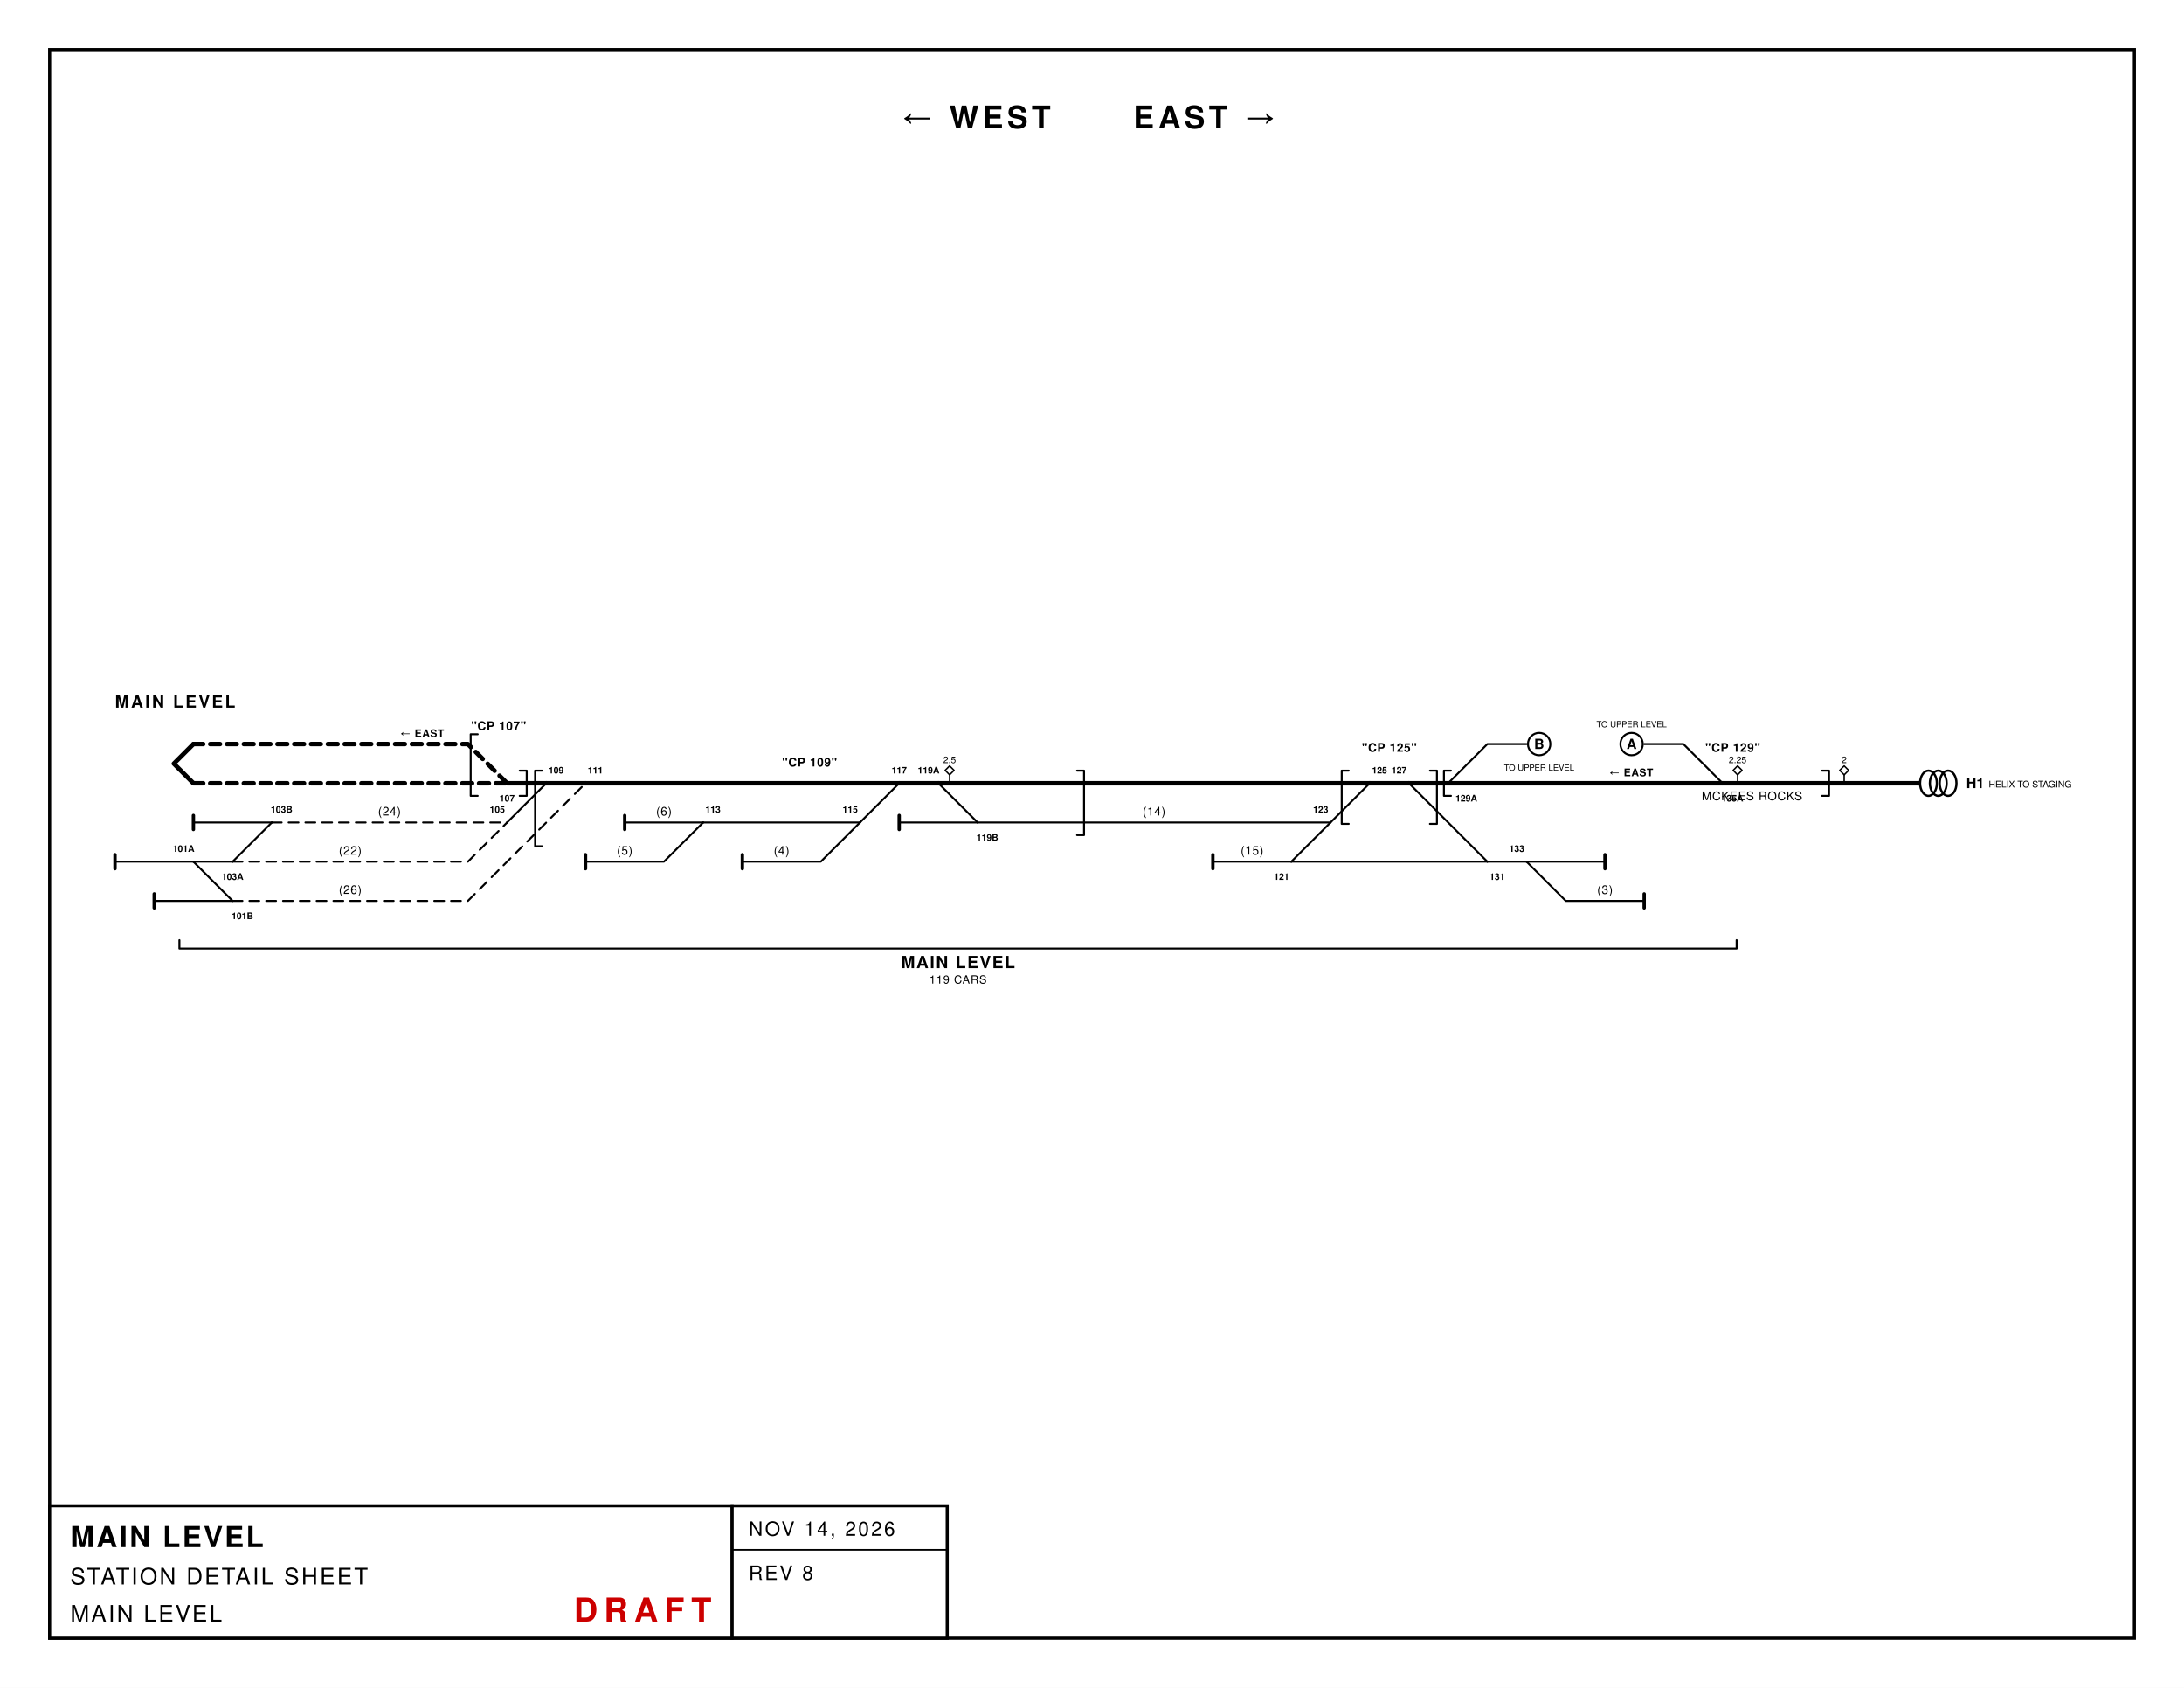
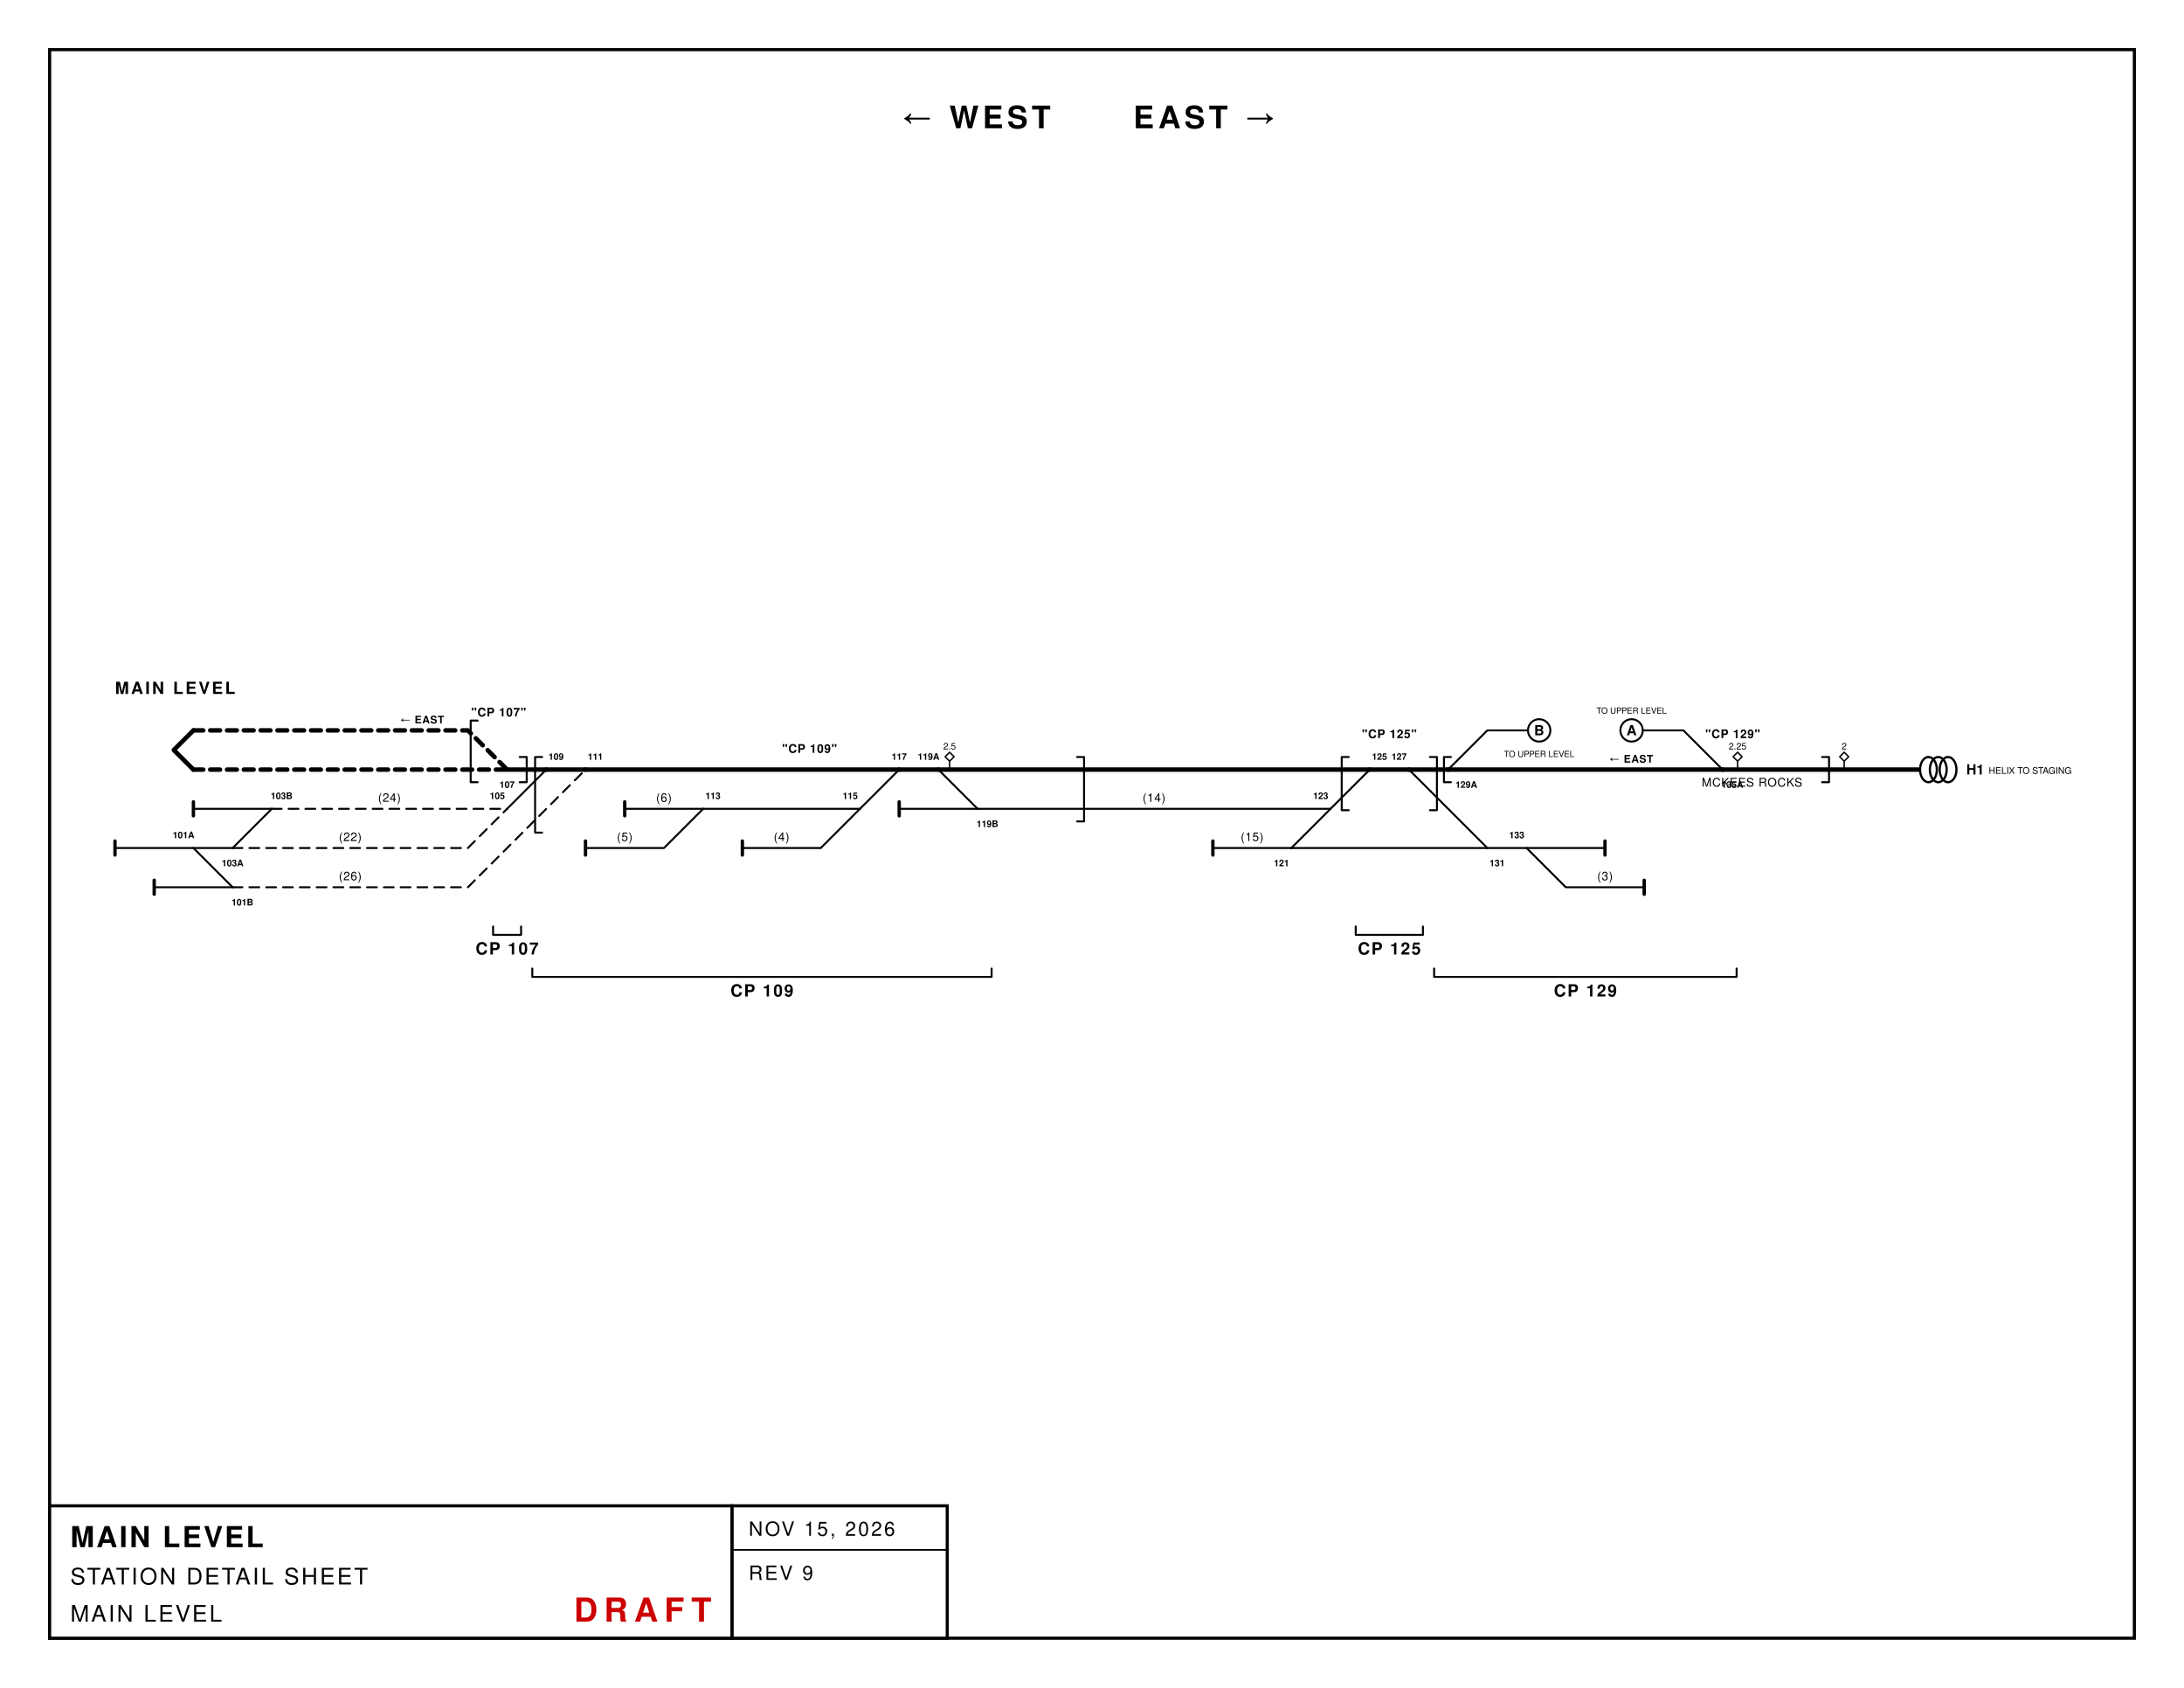
<svg xmlns="http://www.w3.org/2000/svg" viewBox="0 0 1056 816" width="1056" height="816" font-family="'Helvetica Neue',Helvetica,Arial,sans-serif">
  <rect width="1056" height="816" fill="#fff" />
  <rect x="24" y="24" width="1008" height="768" fill="none" stroke="#000" stroke-width="1.5" />
-   <g transform="translate(55.6,339.4) scale(0.6771)" fill="none" stroke="#000" stroke-linecap="round" stroke-linejoin="round">
+   <g transform="translate(55.6,332.8) scale(0.6771)" fill="none" stroke="#000" stroke-linecap="round" stroke-linejoin="round">
    <path d="M784.0,114.0 L840.0,114.0" stroke-width="1.4" />
    <path d="M840.0,114.0 L980.0,114.0" stroke-width="1.4" />
    <path d="M924.0,58.0 L980.0,114.0" stroke-width="1.4" />
    <path d="M420.0,86.0 L532.0,86.0" stroke-width="1.4" />
    <path d="M364.0,86.0 L420.0,86.0" stroke-width="1.4" />
    <path d="M336.0,114.0 L392.0,114.0 L420.0,86.0" stroke-width="1.4" />
    <path d="M532.0,86.0 L560.0,58.0" stroke-width="1.4" />
    <path d="M448.0,114.0 L504.0,114.0 L532.0,86.0" stroke-width="1.4" />
    <path d="M560.0,58.0 L588.0,58.0" stroke-width="3.2" />
    <path d="M588.0,58.0 L896.0,58.0" stroke-width="3.2" />
    <path d="M308.0,58.0 L336.0,58.0" stroke-width="3.2" />
    <path d="M280.0,58.0 L308.0,58.0" stroke-width="3.2" />
    <path d="M840.0,114.0 L868.0,86.0" stroke-width="1.4" />
    <path d="M280.0,86.0 L308.0,58.0" stroke-width="1.4" />
    <path d="M84.0,114.0 L252.0,114.0 L280.0,86.0" stroke-width="1.4" stroke-dasharray="7 5" />
    <path d="M112.0,86.0 L280.0,86.0" stroke-width="1.4" stroke-dasharray="7 5" />
    <path d="M336.0,58.0 L560.0,58.0" stroke-width="3.2" />
    <path d="M84.0,142.0 L252.0,142.0 L336.0,58.0" stroke-width="1.4" stroke-dasharray="7 5" />
    <path d="M0.0,114.0 L56.0,114.0" stroke-width="1.4" />
    <path d="M56.0,114.0 L84.0,142.0" stroke-width="1.4" />
    <path d="M84.0,114.0 L112.0,86.0" stroke-width="1.4" />
    <path d="M56.0,114.0 L84.0,114.0" stroke-width="1.4" />
    <path d="M896.0,58.0 L924.0,58.0" stroke-width="3.2" />
    <path d="M980.0,114.0 L1008.0,114.0" stroke-width="1.4" />
    <path d="M924.0,58.0 L952.0,58.0" stroke-width="3.2" />
    <path d="M56.0,86.0 L112.0,86.0" stroke-width="1.4" />
    <path d="M28.0,142.0 L84.0,142.0" stroke-width="1.4" />
    <path d="M56.0,58.0 L280.0,58.0" stroke-width="3.2" stroke-dasharray="7 5" />
    <path d="M56.0,30.0 L252.0,30.0 L280.0,58.0" stroke-width="3.2" stroke-dasharray="7 5" />
    <path d="M1148.0,58.0 L1288.0,58.0" stroke-width="3.2" />
    <path d="M952.0,58.0 L1148.0,58.0" stroke-width="3.2" />
    <path d="M1092.0,30.0 L1120.0,30.0 L1148.0,58.0" stroke-width="1.4" />
    <path d="M952.0,58.0 L980.0,30.0 L1008.0,30.0" stroke-width="1.4" />
    <path d="M1008.0,114.0 L1064.0,114.0" stroke-width="1.4" />
    <path d="M1008.0,114.0 L1036.0,142.0 L1092.0,142.0" stroke-width="1.4" />
    <path d="M868.0,86.0 L896.0,58.0" stroke-width="1.4" />
    <path d="M616.0,86.0 L868.0,86.0" stroke-width="1.4" />
    <path d="M560.0,86.0 L616.0,86.0" stroke-width="1.4" />
    <path d="M588.0,58.0 L616.0,86.0" stroke-width="1.4" />
    <path d="M56.0,30.0 L42.0,44.0 L42.0,44.0 L56.0,58.0" stroke-width="3.2" />
    <path d="M784.0,109.0 L784.0,119.0" stroke-width="2.4" />
    <path d="M364.0,81.0 L364.0,91.0" stroke-width="2.4" />
    <path d="M336.0,109.0 L336.0,119.0" stroke-width="2.4" />
    <path d="M448.0,109.0 L448.0,119.0" stroke-width="2.4" />
    <path d="M0.0,109.0 L0.0,119.0" stroke-width="2.4" />
    <path d="M56.0,81.0 L56.0,91.0" stroke-width="2.4" />
    <path d="M28.0,137.0 L28.0,147.0" stroke-width="2.4" />
    <ellipse cx="1295.0" cy="58.0" rx="6" ry="9" stroke-width="1.6" />
    <ellipse cx="1302.0" cy="58.0" rx="6" ry="9" stroke-width="1.6" />
    <ellipse cx="1309.0" cy="58.0" rx="6" ry="9" stroke-width="1.6" />
    <circle cx="1083.0" cy="30.0" r="8" stroke-width="1.4" fill="#fff" />
    <circle cx="1017.0" cy="30.0" r="8" stroke-width="1.4" fill="#fff" />
    <path d="M1064.0,109.0 L1064.0,119.0" stroke-width="2.4" />
    <path d="M1092.0,137.0 L1092.0,147.0" stroke-width="2.4" />
    <path d="M560.0,81.0 L560.0,91.0" stroke-width="2.4" />
-     <path d="M46.0,170 L46.0,176 L1158.0,176 L1158.0,170" stroke-width="1.4" />
+     <path d="M270.0,170 L270.0,176 L290.0,176 L290.0,170" stroke-width="1.4" />
+     <path d="M298.0,200 L298.0,206 L626.0,206 L626.0,200" stroke-width="1.4" />
+     <path d="M886.0,170 L886.0,176 L934.0,176 L934.0,170" stroke-width="1.4" />
+     <path d="M942.0,200 L942.0,206 L1158.0,206 L1158.0,200" stroke-width="1.4" />
    <path d="M259.0,23.0 L254.0,23.0 L254.0,67.0 L259.0,67.0" stroke-width="1.4" />
    <path d="M289.0,49.0 L294.0,49.0 L294.0,67.0 L289.0,67.0" stroke-width="1.4" />
    <path d="M305.0,49.0 L300.0,49.0 L300.0,103.0 L305.0,103.0" stroke-width="1.4" />
    <path d="M687.0,49.0 L692.0,49.0 L692.0,95.0 L687.0,95.0" stroke-width="1.4" />
    <path d="M881.0,49.0 L876.0,49.0 L876.0,87.0 L881.0,87.0" stroke-width="1.4" />
    <path d="M939.0,49.0 L944.0,49.0 L944.0,87.0 L939.0,87.0" stroke-width="1.4" />
    <path d="M954.0,49.0 L949.0,49.0 L949.0,67.0 L954.0,67.0" stroke-width="1.4" />
    <path d="M1219.0,49.0 L1224.0,49.0 L1224.0,67.0 L1219.0,67.0" stroke-width="1.4" />
    <path d="M1158.7,58.0 L1158.7,52.0" stroke-width="1" />
    <path d="M1158.7,45.6 L1161.9,48.8 L1158.7,52.0 L1155.5,48.8 Z" stroke-width="1" fill="#fff" />
    <path d="M596.0,58.0 L596.0,52.0" stroke-width="1" />
    <path d="M596.0,45.6 L599.2,48.8 L596.0,52.0 L592.8,48.8 Z" stroke-width="1" fill="#fff" />
    <path d="M1234.8,58.0 L1234.8,52.0" stroke-width="1" />
    <path d="M1234.8,45.6 L1238.0,48.8 L1234.8,52.0 L1231.6,48.8 Z" stroke-width="1" fill="#fff" />
    <text x="0.0" y="4.0" font-size="12" text-anchor="start" font-weight="bold" fill="#000" stroke="none" letter-spacing="1.5">MAIN LEVEL</text>
    <text x="1322.0" y="61.5" font-size="10" text-anchor="start" font-weight="bold" fill="#000" stroke="none">H1</text>
    <text x="1338.0" y="61.0" font-size="6.5" text-anchor="start" font-weight="normal" fill="#000" stroke="none">HELIX TO STAGING</text>
    <text x="1083.0" y="33.5" font-size="10" text-anchor="middle" font-weight="bold" fill="#000" stroke="none">A</text>
    <text x="1017.0" y="33.5" font-size="10" text-anchor="middle" font-weight="bold" fill="#000" stroke="none">B</text>
-     <text x="602.0" y="190.0" font-size="12" text-anchor="middle" font-weight="bold" fill="#000" stroke="none" letter-spacing="1">MAIN LEVEL</text>
-     <text x="602.0" y="201.0" font-size="8" text-anchor="middle" font-weight="normal" fill="#000" stroke="none" letter-spacing="0.5">119 CARS</text>
+     <text x="280.0" y="190.0" font-size="12" text-anchor="middle" font-weight="bold" fill="#000" stroke="none" letter-spacing="1">CP 107</text>
+     <text x="462.0" y="220.0" font-size="12" text-anchor="middle" font-weight="bold" fill="#000" stroke="none" letter-spacing="1">CP 109</text>
+     <text x="910.0" y="190.0" font-size="12" text-anchor="middle" font-weight="bold" fill="#000" stroke="none" letter-spacing="1">CP 125</text>
+     <text x="1050.0" y="220.0" font-size="12" text-anchor="middle" font-weight="bold" fill="#000" stroke="none" letter-spacing="1">CP 129</text>
    <text x="1169.0" y="70.1" font-size="8.5" text-anchor="middle" font-weight="normal" fill="#000" stroke="none" letter-spacing="0.4">MCKEES ROCKS</text>
    <text x="1155.0" y="71.0" font-size="6.5" text-anchor="middle" font-weight="bold" fill="#000" stroke="none">135A</text>
    <text x="965.0" y="71.0" font-size="6.5" text-anchor="middle" font-weight="bold" fill="#000" stroke="none">129A</text>
    <text x="861.0" y="79.0" font-size="6.5" text-anchor="middle" font-weight="bold" fill="#000" stroke="none">123</text>
    <text x="1082.7" y="53.0" font-size="7.5" text-anchor="middle" font-weight="bold" fill="#000" stroke="none" letter-spacing="0.4">← EAST</text>
    <text x="280.0" y="71.0" font-size="6.5" text-anchor="middle" font-weight="bold" fill="#000" stroke="none">107</text>
    <text x="1158.7" y="43.6" font-size="6.5" text-anchor="middle" font-weight="normal" fill="#000" stroke="none">2.25</text>
    <text x="1083.0" y="18.0" font-size="6" text-anchor="middle" font-weight="normal" fill="#000" stroke="none">TO UPPER LEVEL</text>
    <text x="1017.0" y="49.0" font-size="6" text-anchor="middle" font-weight="normal" fill="#000" stroke="none">TO UPPER LEVEL</text>
    <text x="315.0" y="51.0" font-size="6.5" text-anchor="middle" font-weight="bold" fill="#000" stroke="none">109</text>
    <text x="273.0" y="79.0" font-size="6.5" text-anchor="middle" font-weight="bold" fill="#000" stroke="none">105</text>
    <text x="596.0" y="43.6" font-size="6.5" text-anchor="middle" font-weight="normal" fill="#000" stroke="none">2.5</text>
    <text x="581.0" y="51.0" font-size="6.5" text-anchor="middle" font-weight="bold" fill="#000" stroke="none">119A</text>
    <text x="560.0" y="51.0" font-size="6.5" text-anchor="middle" font-weight="bold" fill="#000" stroke="none">117</text>
    <text x="219.3" y="25.0" font-size="7.5" text-anchor="middle" font-weight="bold" fill="#000" stroke="none" letter-spacing="0.4">← EAST</text>
    <text x="49.0" y="107.0" font-size="6.5" text-anchor="middle" font-weight="bold" fill="#000" stroke="none">101A</text>
    <text x="119.0" y="79.0" font-size="6.5" text-anchor="middle" font-weight="bold" fill="#000" stroke="none">103B</text>
    <text x="274.0" y="20.0" font-size="8.5" text-anchor="middle" font-weight="bold" fill="#000" stroke="none" letter-spacing="0.4">"CP 107"</text>
    <text x="1155.2" y="35.5" font-size="8.5" text-anchor="middle" font-weight="bold" fill="#000" stroke="none" letter-spacing="0.4">"CP 129"</text>
    <text x="84.0" y="127.0" font-size="6.5" text-anchor="middle" font-weight="bold" fill="#000" stroke="none">103A</text>
    <text x="812.0" y="109.0" font-size="8.5" text-anchor="middle" font-weight="normal" fill="#000" stroke="none" letter-spacing="0.4">(15)</text>
    <text x="392.0" y="81.0" font-size="8.5" text-anchor="middle" font-weight="normal" fill="#000" stroke="none" letter-spacing="0.4">(6)</text>
    <text x="1234.8" y="43.6" font-size="6.5" text-anchor="middle" font-weight="normal" fill="#000" stroke="none">2</text>
    <text x="525.0" y="79.0" font-size="6.5" text-anchor="middle" font-weight="bold" fill="#000" stroke="none">115</text>
    <text x="742.0" y="81.0" font-size="8.5" text-anchor="middle" font-weight="normal" fill="#000" stroke="none" letter-spacing="0.4">(14)</text>
    <text x="496.0" y="46.0" font-size="8.5" text-anchor="middle" font-weight="bold" fill="#000" stroke="none" letter-spacing="0.4">"CP 109"</text>
    <text x="364.0" y="109.0" font-size="8.5" text-anchor="middle" font-weight="normal" fill="#000" stroke="none" letter-spacing="0.4">(5)</text>
    <text x="476.0" y="109.0" font-size="8.5" text-anchor="middle" font-weight="normal" fill="#000" stroke="none" letter-spacing="0.4">(4)</text>
    <text x="168.0" y="109.0" font-size="8.5" text-anchor="middle" font-weight="normal" fill="#000" stroke="none" letter-spacing="0.4">(22)</text>
    <text x="196.0" y="81.0" font-size="8.5" text-anchor="middle" font-weight="normal" fill="#000" stroke="none" letter-spacing="0.4">(24)</text>
    <text x="168.0" y="137.0" font-size="8.5" text-anchor="middle" font-weight="normal" fill="#000" stroke="none" letter-spacing="0.4">(26)</text>
    <text x="1064.0" y="137.0" font-size="8.5" text-anchor="middle" font-weight="normal" fill="#000" stroke="none" letter-spacing="0.4">(3)</text>
    <text x="917.0" y="51.0" font-size="6.5" text-anchor="middle" font-weight="bold" fill="#000" stroke="none">127</text>
    <text x="903.0" y="51.0" font-size="6.5" text-anchor="middle" font-weight="bold" fill="#000" stroke="none">125</text>
    <text x="910.0" y="35.5" font-size="8.5" text-anchor="middle" font-weight="bold" fill="#000" stroke="none" letter-spacing="0.4">"CP 125"</text>
    <text x="343.0" y="51.0" font-size="6.5" text-anchor="middle" font-weight="bold" fill="#000" stroke="none">111</text>
    <text x="833.0" y="127.0" font-size="6.5" text-anchor="middle" font-weight="bold" fill="#000" stroke="none">121</text>
    <text x="1001.0" y="107.0" font-size="6.5" text-anchor="middle" font-weight="bold" fill="#000" stroke="none">133</text>
    <text x="623.0" y="99.0" font-size="6.5" text-anchor="middle" font-weight="bold" fill="#000" stroke="none">119B</text>
    <text x="987.0" y="127.0" font-size="6.5" text-anchor="middle" font-weight="bold" fill="#000" stroke="none">131</text>
    <text x="427.0" y="79.0" font-size="6.5" text-anchor="middle" font-weight="bold" fill="#000" stroke="none">113</text>
    <text x="91.0" y="155.0" font-size="6.5" text-anchor="middle" font-weight="bold" fill="#000" stroke="none">101B</text>
  </g>
  <text x="508.0" y="62" font-size="15" text-anchor="end" font-weight="bold" letter-spacing="2">← WEST</text>
  <text x="548.0" y="62" font-size="15" text-anchor="start" font-weight="bold" letter-spacing="2">EAST →</text>
  <rect x="24" y="728" width="330" height="64" fill="#fff" stroke="#000" stroke-width="1.5" />
  <text x="34" y="748" font-size="14" font-weight="bold" letter-spacing="1">MAIN LEVEL</text>
  <text x="34" y="766" font-size="11" font-weight="normal" letter-spacing="1">STATION DETAIL SHEET</text>
  <text x="34" y="784" font-size="11" font-weight="normal" letter-spacing="1">MAIN LEVEL</text>
  <rect x="354" y="728" width="104" height="64" fill="#fff" stroke="#000" stroke-width="1.5" />
-   <text x="362" y="742.5" font-size="9.5" letter-spacing="1">NOV 14, 2026</text>
+   <text x="362" y="742.5" font-size="9.5" letter-spacing="1">NOV 15, 2026</text>
  <path d="M354,749.3 L458,749.3" stroke="#000" stroke-width="0.8" />
-   <text x="362" y="763.8" font-size="9.5" letter-spacing="1">REV 8</text>
+   <text x="362" y="763.8" font-size="9.5" letter-spacing="1">REV 9</text>
  <text x="344" y="784" font-size="16" text-anchor="end" font-weight="bold" letter-spacing="3" fill="#c00">DRAFT</text>
</svg>
